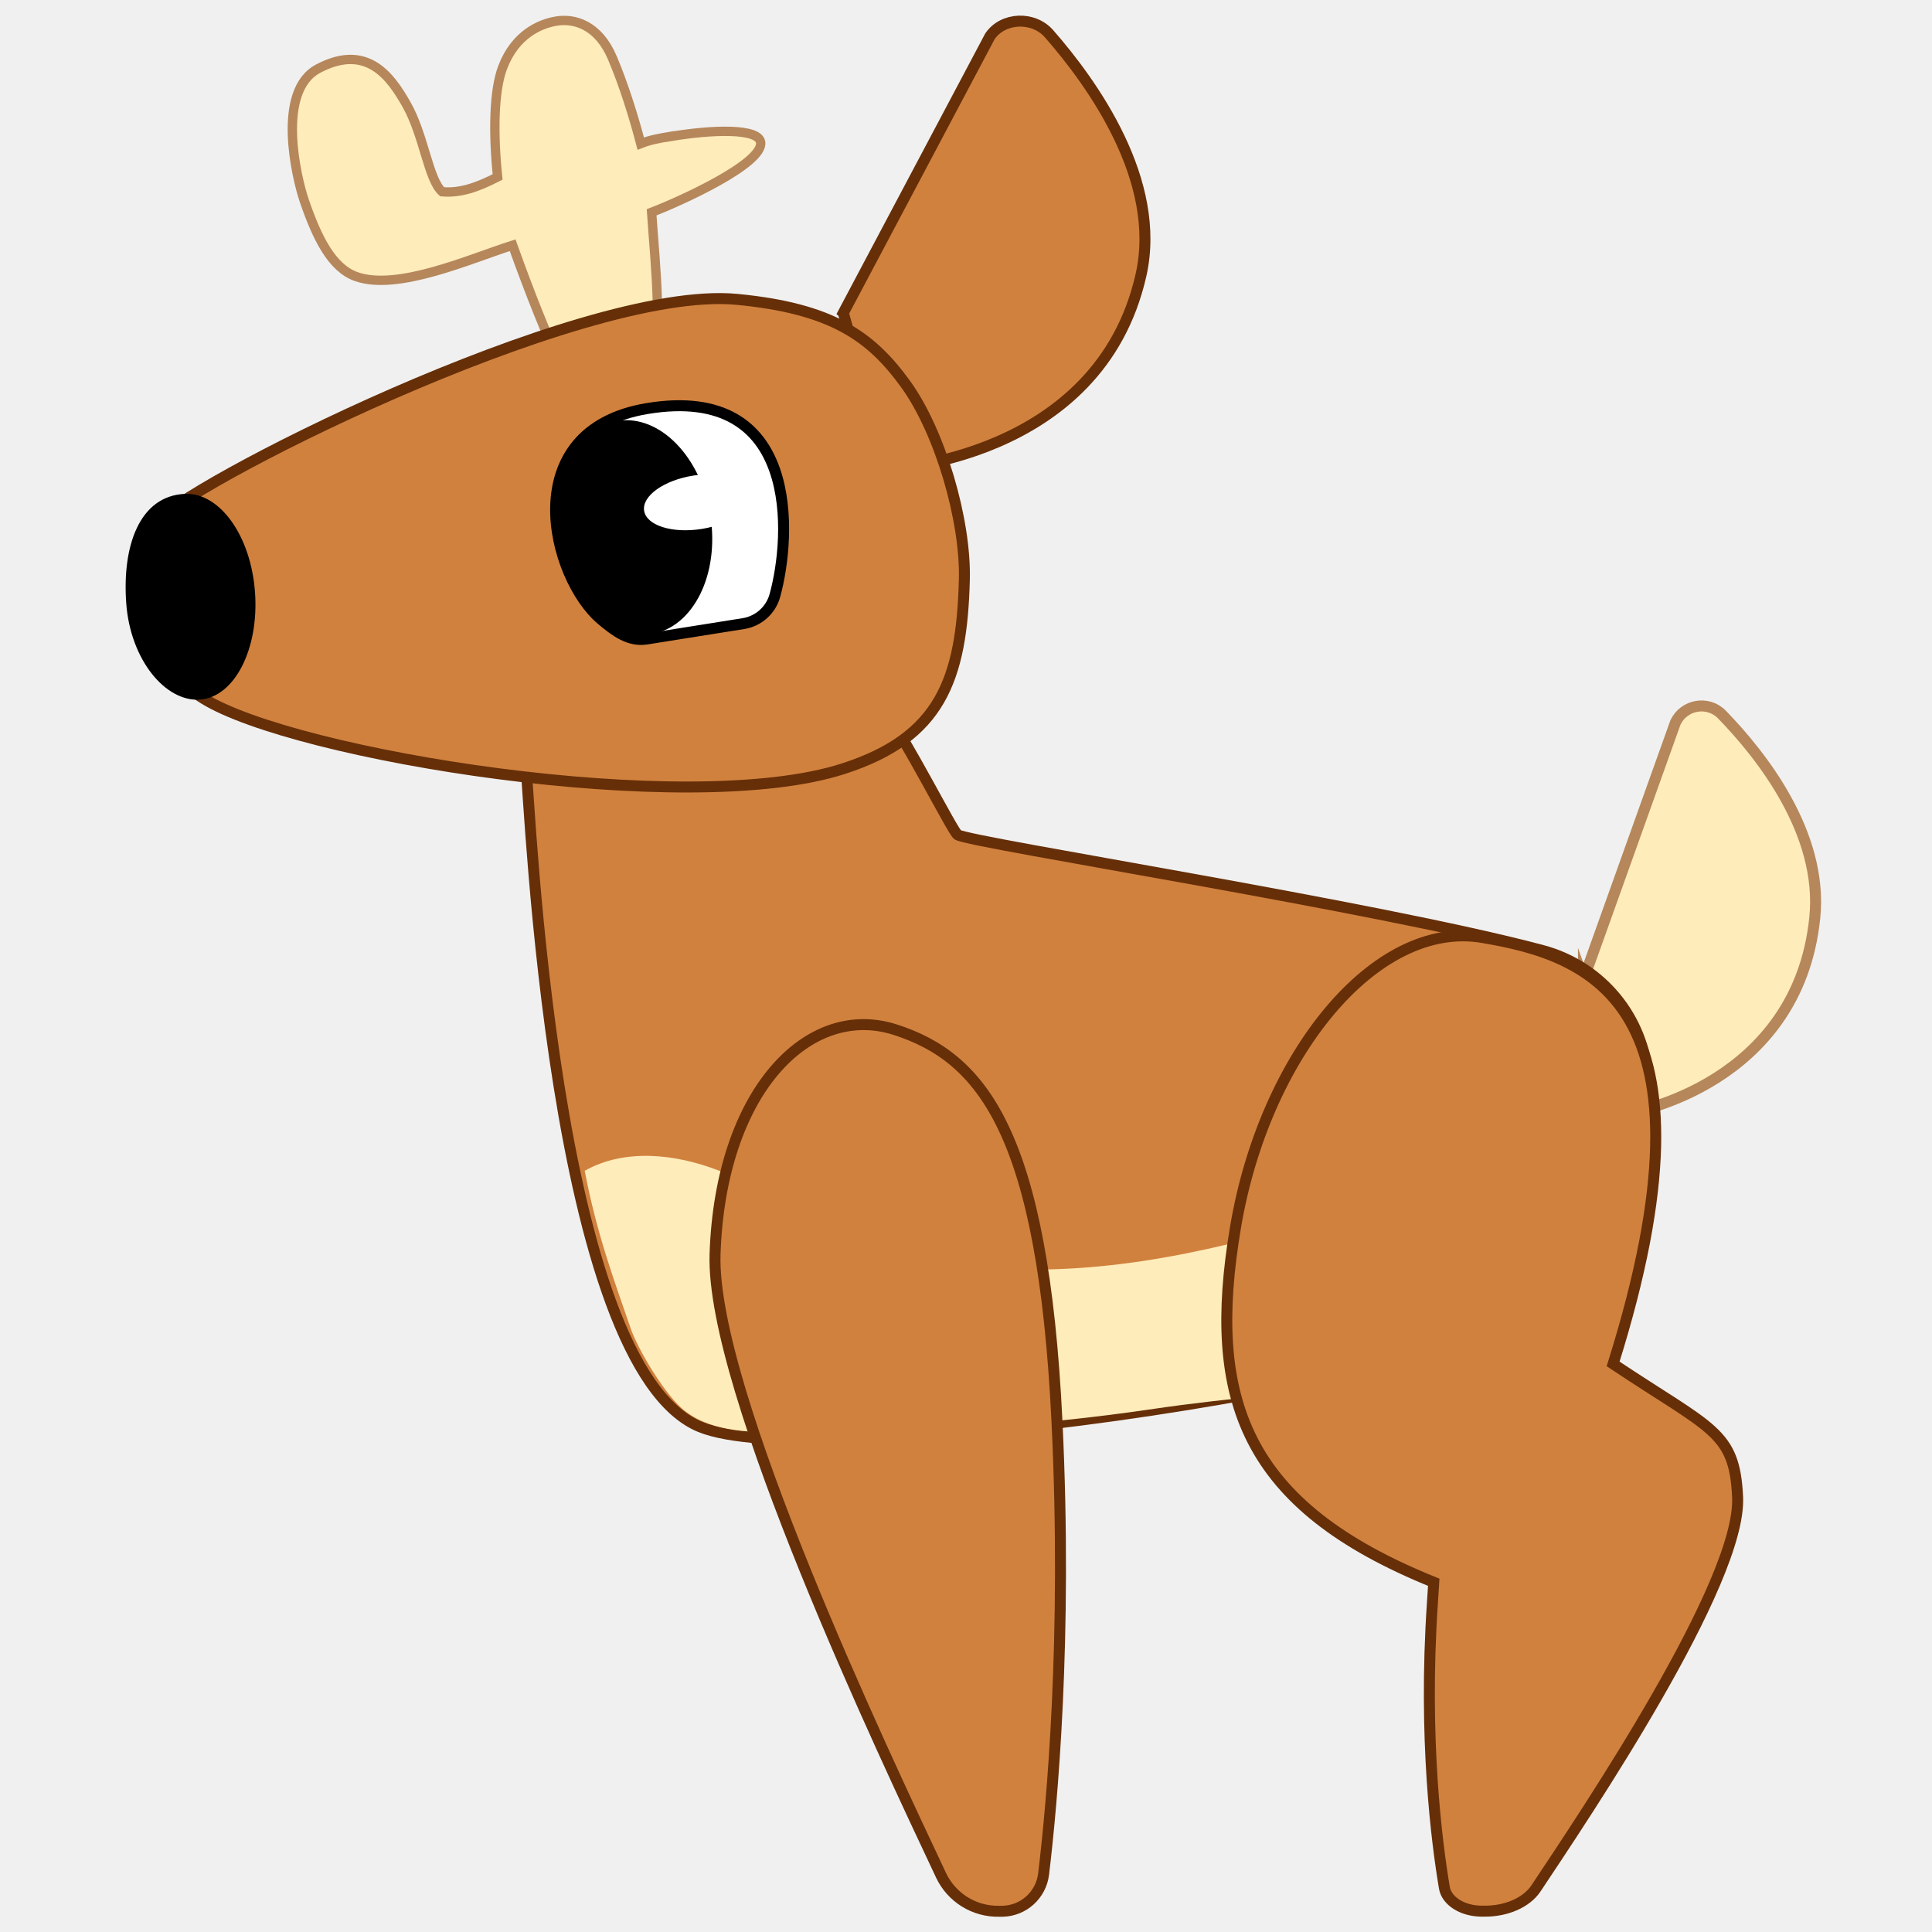
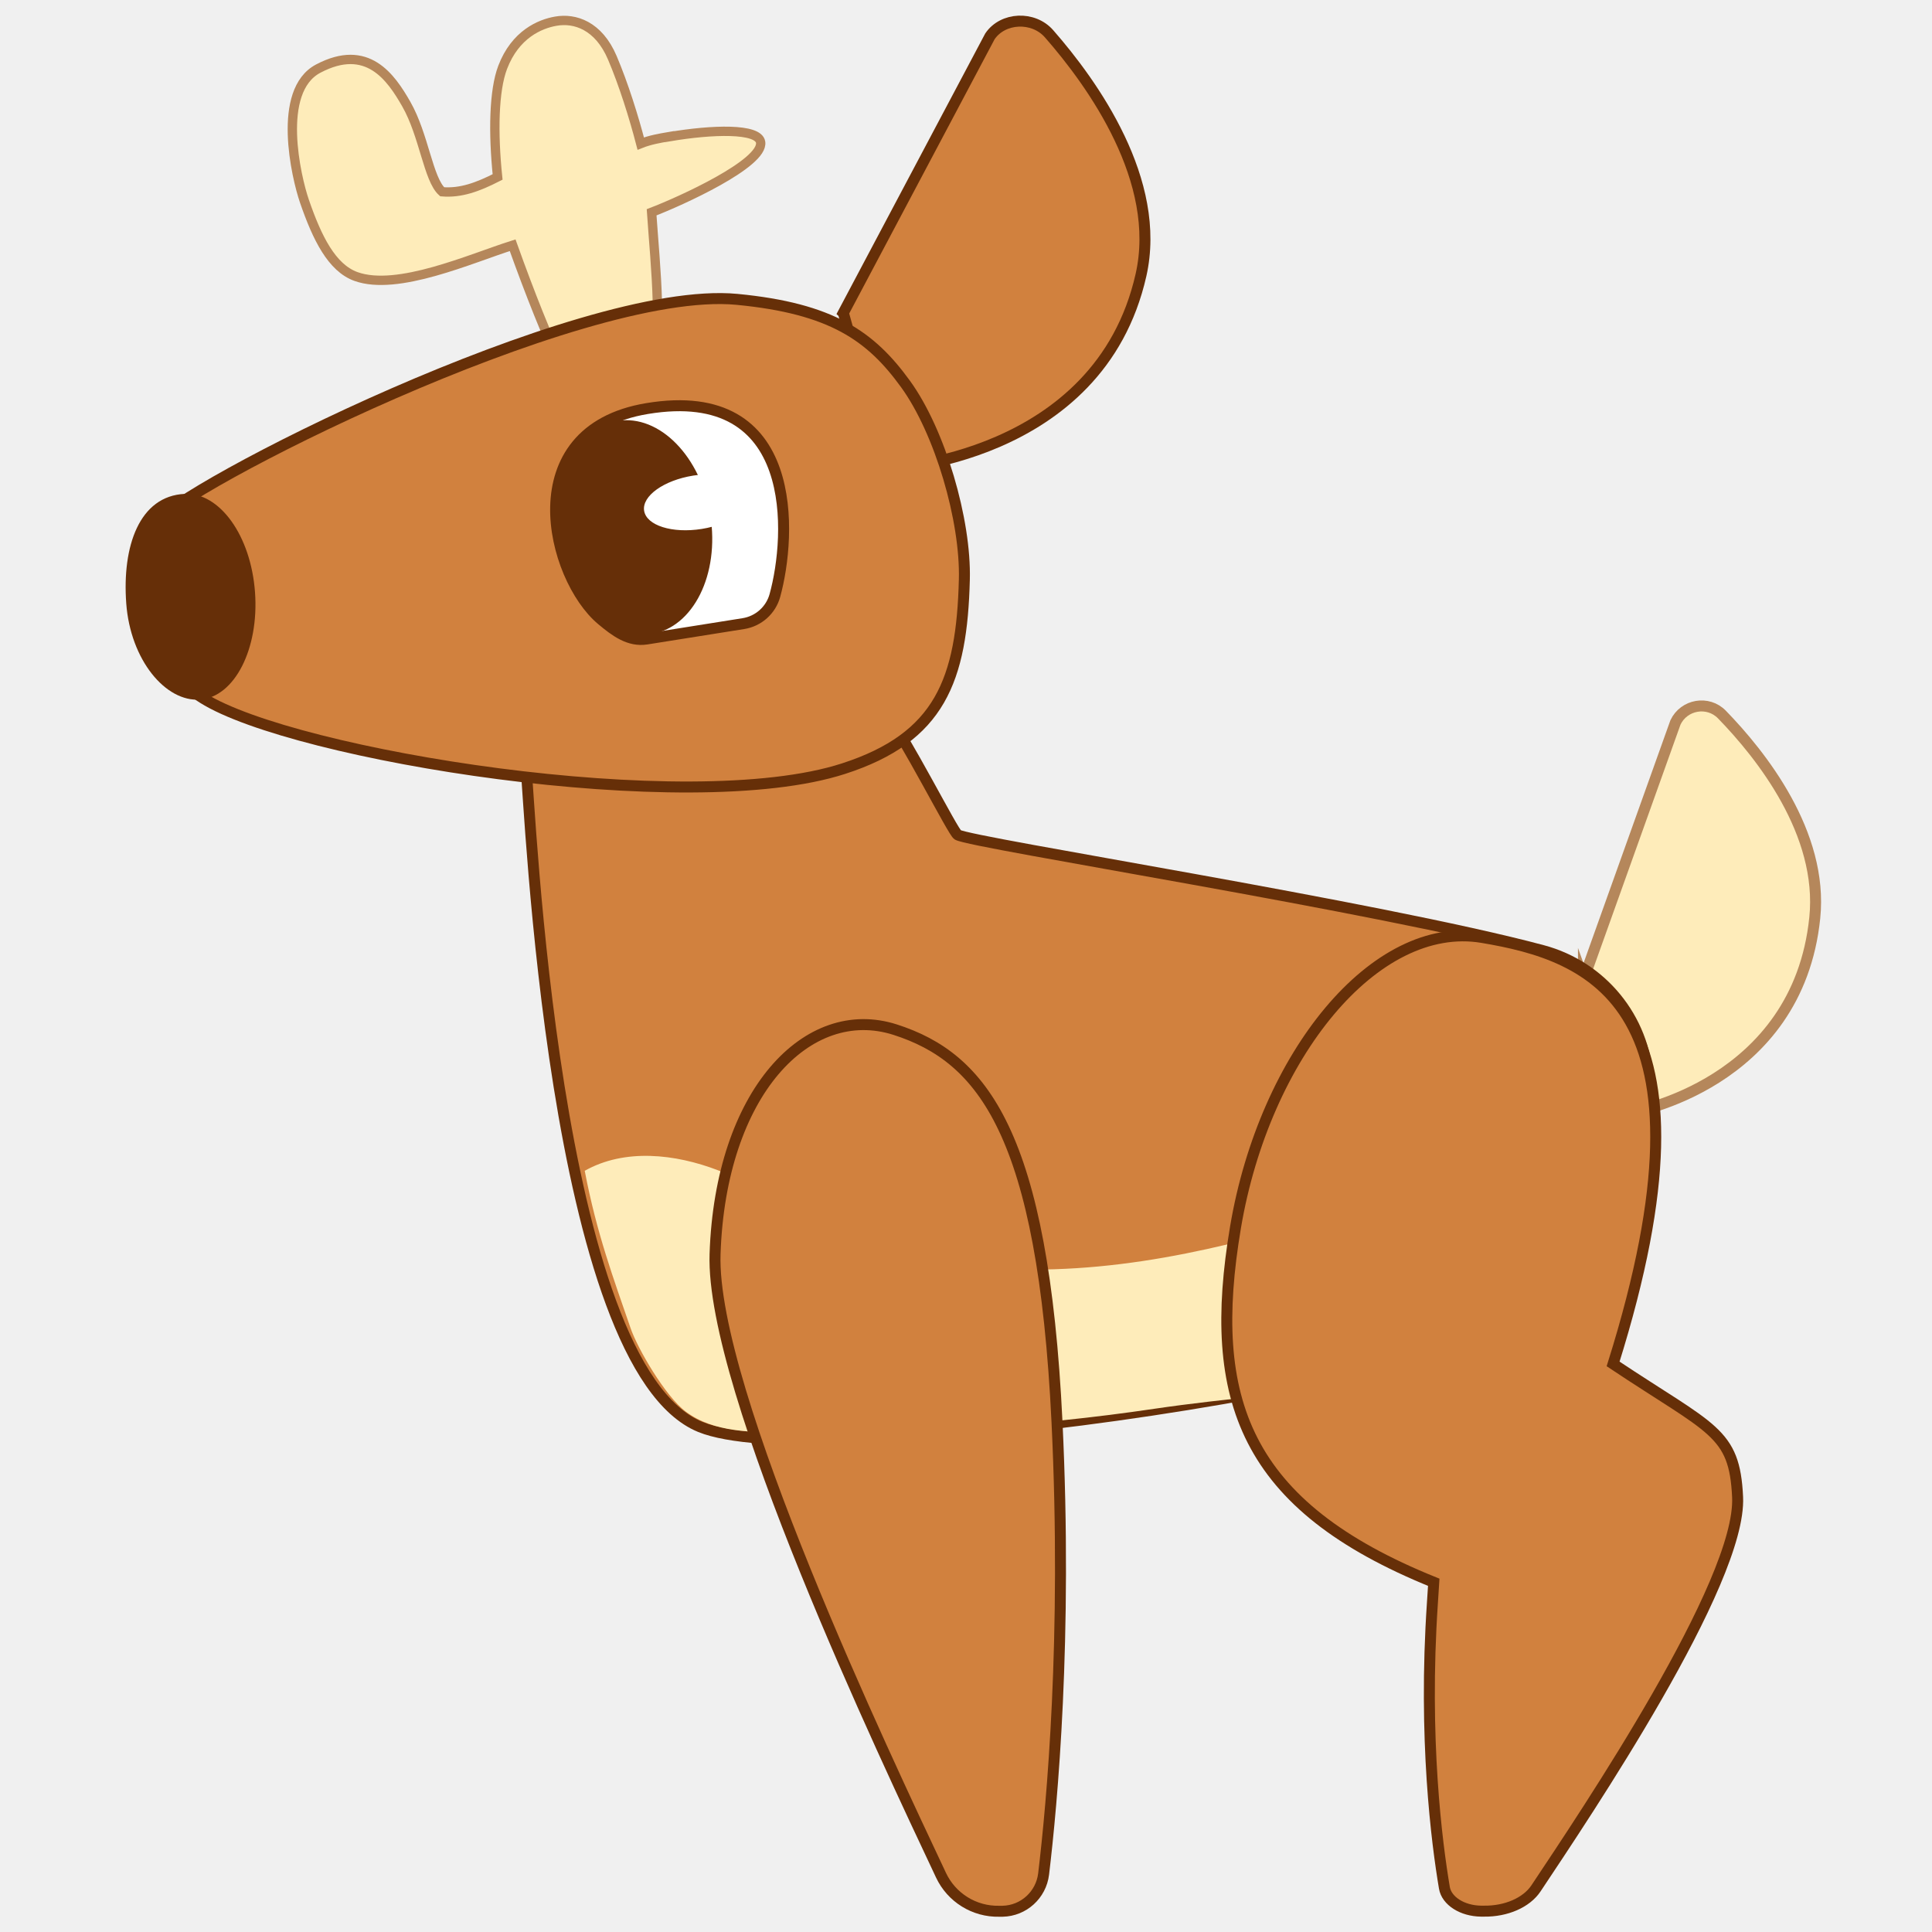
<svg xmlns="http://www.w3.org/2000/svg" id="Deer" viewBox="0 0 176 176">
  <defs>
    <style>
      .cls-1 {
        fill: #d1813e;
-         stroke: #662f08;
      }

      .cls-1, .cls-2, .cls-3 {
        stroke-width: 1px;
      }

      .cls-1, .cls-2, .cls-3, .cls-4 {
        stroke-miterlimit: 10;
      }

-       .cls-5, .cls-2 {
+       .cls-1, .cls-3 {
+         stroke: #662f08;
+       }
+ 
+       .cls-5, .cls-3 {
        fill: #fff;
      }

-       .cls-2 {
-         stroke: #000;
-       }
- 
-       .cls-3, .cls-6, .cls-4 {
+       .cls-2, .cls-6, .cls-4 {
        fill: #feecba;
      }

-       .cls-3, .cls-4 {
+       .cls-2, .cls-4 {
        stroke: #b5875b;
+       }
+ 
+       .cls-7 {
+         fill: #662f08;
      }

      .cls-4 {
        stroke-width: .85px;
      }
    </style>
  </defs>
  <path class="cls-1" d="m76.82,28.51l13.36-25.2c1.18-1.74,3.96-1.87,5.39-.23,4.01,4.58,10.31,13.41,8.37,21.98-3.82,16.89-23.14,17.67-23.14,17.67l-3.97-14.21Z" />
  <path class="cls-4" d="m60.99,12.44c-.89.15-1.79.31-2.62.64-.62-2.39-1.56-5.4-2.59-7.82-1.25-2.94-3.41-3.64-5.15-3.33-1.44.25-3.69,1.19-4.84,4.21-.8,2.1-.88,5.93-.46,9.98-1.82.93-3.37,1.49-5.05,1.35-1.27-1.13-1.65-5.16-3.27-7.99-1.4-2.45-3.55-5.59-8.02-3.23-3.85,2.03-2,9.92-1.26,12.07,1.16,3.37,2.5,6.08,4.7,6.87,3.79,1.36,10.44-1.64,14.27-2.85,3.24,9.04,6.26,15.61,7.08,14.58.43.2,4.01.69,5.28-2.22,1.48-3.38.62-10.55.3-15.36,2.59-.99,10.24-4.45,9.93-6.39-.21-1.29-4.4-1.16-8.3-.5Z" />
-   <path class="cls-3" d="m144.25,89.24l8.38-23.43c.78-1.64,2.96-2.02,4.23-.72,3.55,3.65,9.26,10.81,8.46,18.53-1.57,15.21-16.73,17.73-16.73,17.73l-4.34-12.12Z" />
+   <path class="cls-2" d="m144.25,89.24l8.38-23.43c.78-1.64,2.96-2.02,4.23-.72,3.55,3.65,9.26,10.81,8.46,18.53-1.57,15.21-16.73,17.73-16.73,17.73l-4.34-12.12Z" />
  <path class="cls-1" d="m52.68,62.1c-2.98,1.42-5.18,4.47-4.77,7.74.37,2.96,2.39,54.66,15.89,60.15,10.06,4.09,62.94-2.82,84.06-12.24,1.74-.77,2.73-11.5,2.26-19.42-.33-5.57-4.21-10.3-9.6-11.74-14.91-3.99-52.02-9.79-53.28-10.54-.43-.26-4.57-8.5-7.11-12.1s-19.52-5.63-27.45-1.85Z" />
  <path class="cls-6" d="m53.26,106.66c3.64-2.06,8.24-1.55,12.15-.05s7.41,3.89,11.23,5.6c9.72,4.35,20.93,4.06,31.38,1.98,10.45-2.08,20.49-5.84,30.87-8.24,2.42-.56,5.17-.99,7.23.4,2.29,1.55,2.77,4.91,1.7,7.46s-3.31,4.41-5.64,5.91c-10.77,6.94-23.92,6.68-36.98,8.61-11.22,1.66-22.14,2.26-33.48,2.17-3.21-.03-6.67.02-9.24-1.9-1.88-1.4-4.41-5.77-5.04-7.62-1.54-4.48-3.08-8.59-4.17-14.31Z" />
  <path class="cls-1" d="m91.02,174.11c-2.26.05-4.34-1.24-5.3-3.29-5.09-10.82-20.99-44.27-20.58-56.58.49-14.73,8.44-23,16.41-20.44,7.97,2.56,13.47,9.46,14.74,35.74.95,19.64-.45,34.78-1.22,41.18-.23,1.9-1.82,3.35-3.74,3.39h-.3Z" />
  <path class="cls-1" d="m146.95,124.25c10.34-32.96-2.17-37.21-11.92-38.85-9.75-1.64-19.84,10.73-22.48,26.41-2.64,15.68.81,25.36,18.06,32.33-.04.62-.08,1.22-.12,1.87-.84,12.38.41,21.93,1.09,25.96.2,1.2,1.63,2.11,3.34,2.13h.27c2.02.03,3.87-.78,4.73-2.07,4.54-6.82,18.74-27.91,18.37-35.66-.28-5.98-2.31-6.1-11.34-12.12Z" />
  <path class="cls-1" d="m87.85,52.79c.14-5.38-2.2-13.45-5.36-17.81s-6.71-6.88-15.36-7.71c-14.42-1.37-51.33,17.41-53.01,20.46-1.44,2.6-3.79,10.74,4.37,15.87,8.27,5.2,44.15,11.03,58.36,6.42,8.78-2.84,10.77-8.07,11-17.23Z" />
-   <path class="cls-2" d="m58.92,58.21l8.8-1.4c1.38-.22,2.5-1.22,2.87-2.56,1.5-5.43,2.35-19.36-11.65-17.03-12.08,2.01-8.73,15.4-4.13,19.25,1.23,1.03,2.51,2,4.1,1.74Z" />
-   <ellipse cx="57.81" cy="48.05" rx="6.99" ry="9.83" transform="translate(-6.84 9.69) rotate(-9.05)" />
+   <path class="cls-3" d="m58.92,58.21l8.8-1.4c1.38-.22,2.5-1.22,2.87-2.56,1.5-5.43,2.35-19.36-11.65-17.03-12.08,2.01-8.73,15.4-4.13,19.25,1.23,1.03,2.51,2,4.1,1.74Z" />
+   <ellipse class="cls-7" cx="57.81" cy="48.05" rx="6.99" ry="9.83" transform="translate(-6.84 9.69) rotate(-9.05)" />
  <ellipse class="cls-5" cx="63.54" cy="45.76" rx="4.92" ry="2.46" transform="translate(-6.41 10.56) rotate(-9.05)" />
-   <path d="m11.5,54.95c-.38-5.17,1.18-9.78,5.35-9.96,3.15-.13,6,3.78,6.38,8.95s-1.86,9.55-5,9.79-6.35-3.6-6.73-8.77Z" />
+   <path class="cls-7" d="m11.5,54.95c-.38-5.17,1.18-9.78,5.35-9.96,3.15-.13,6,3.78,6.38,8.95s-1.86,9.55-5,9.79-6.35-3.6-6.73-8.77Z" />
</svg>
